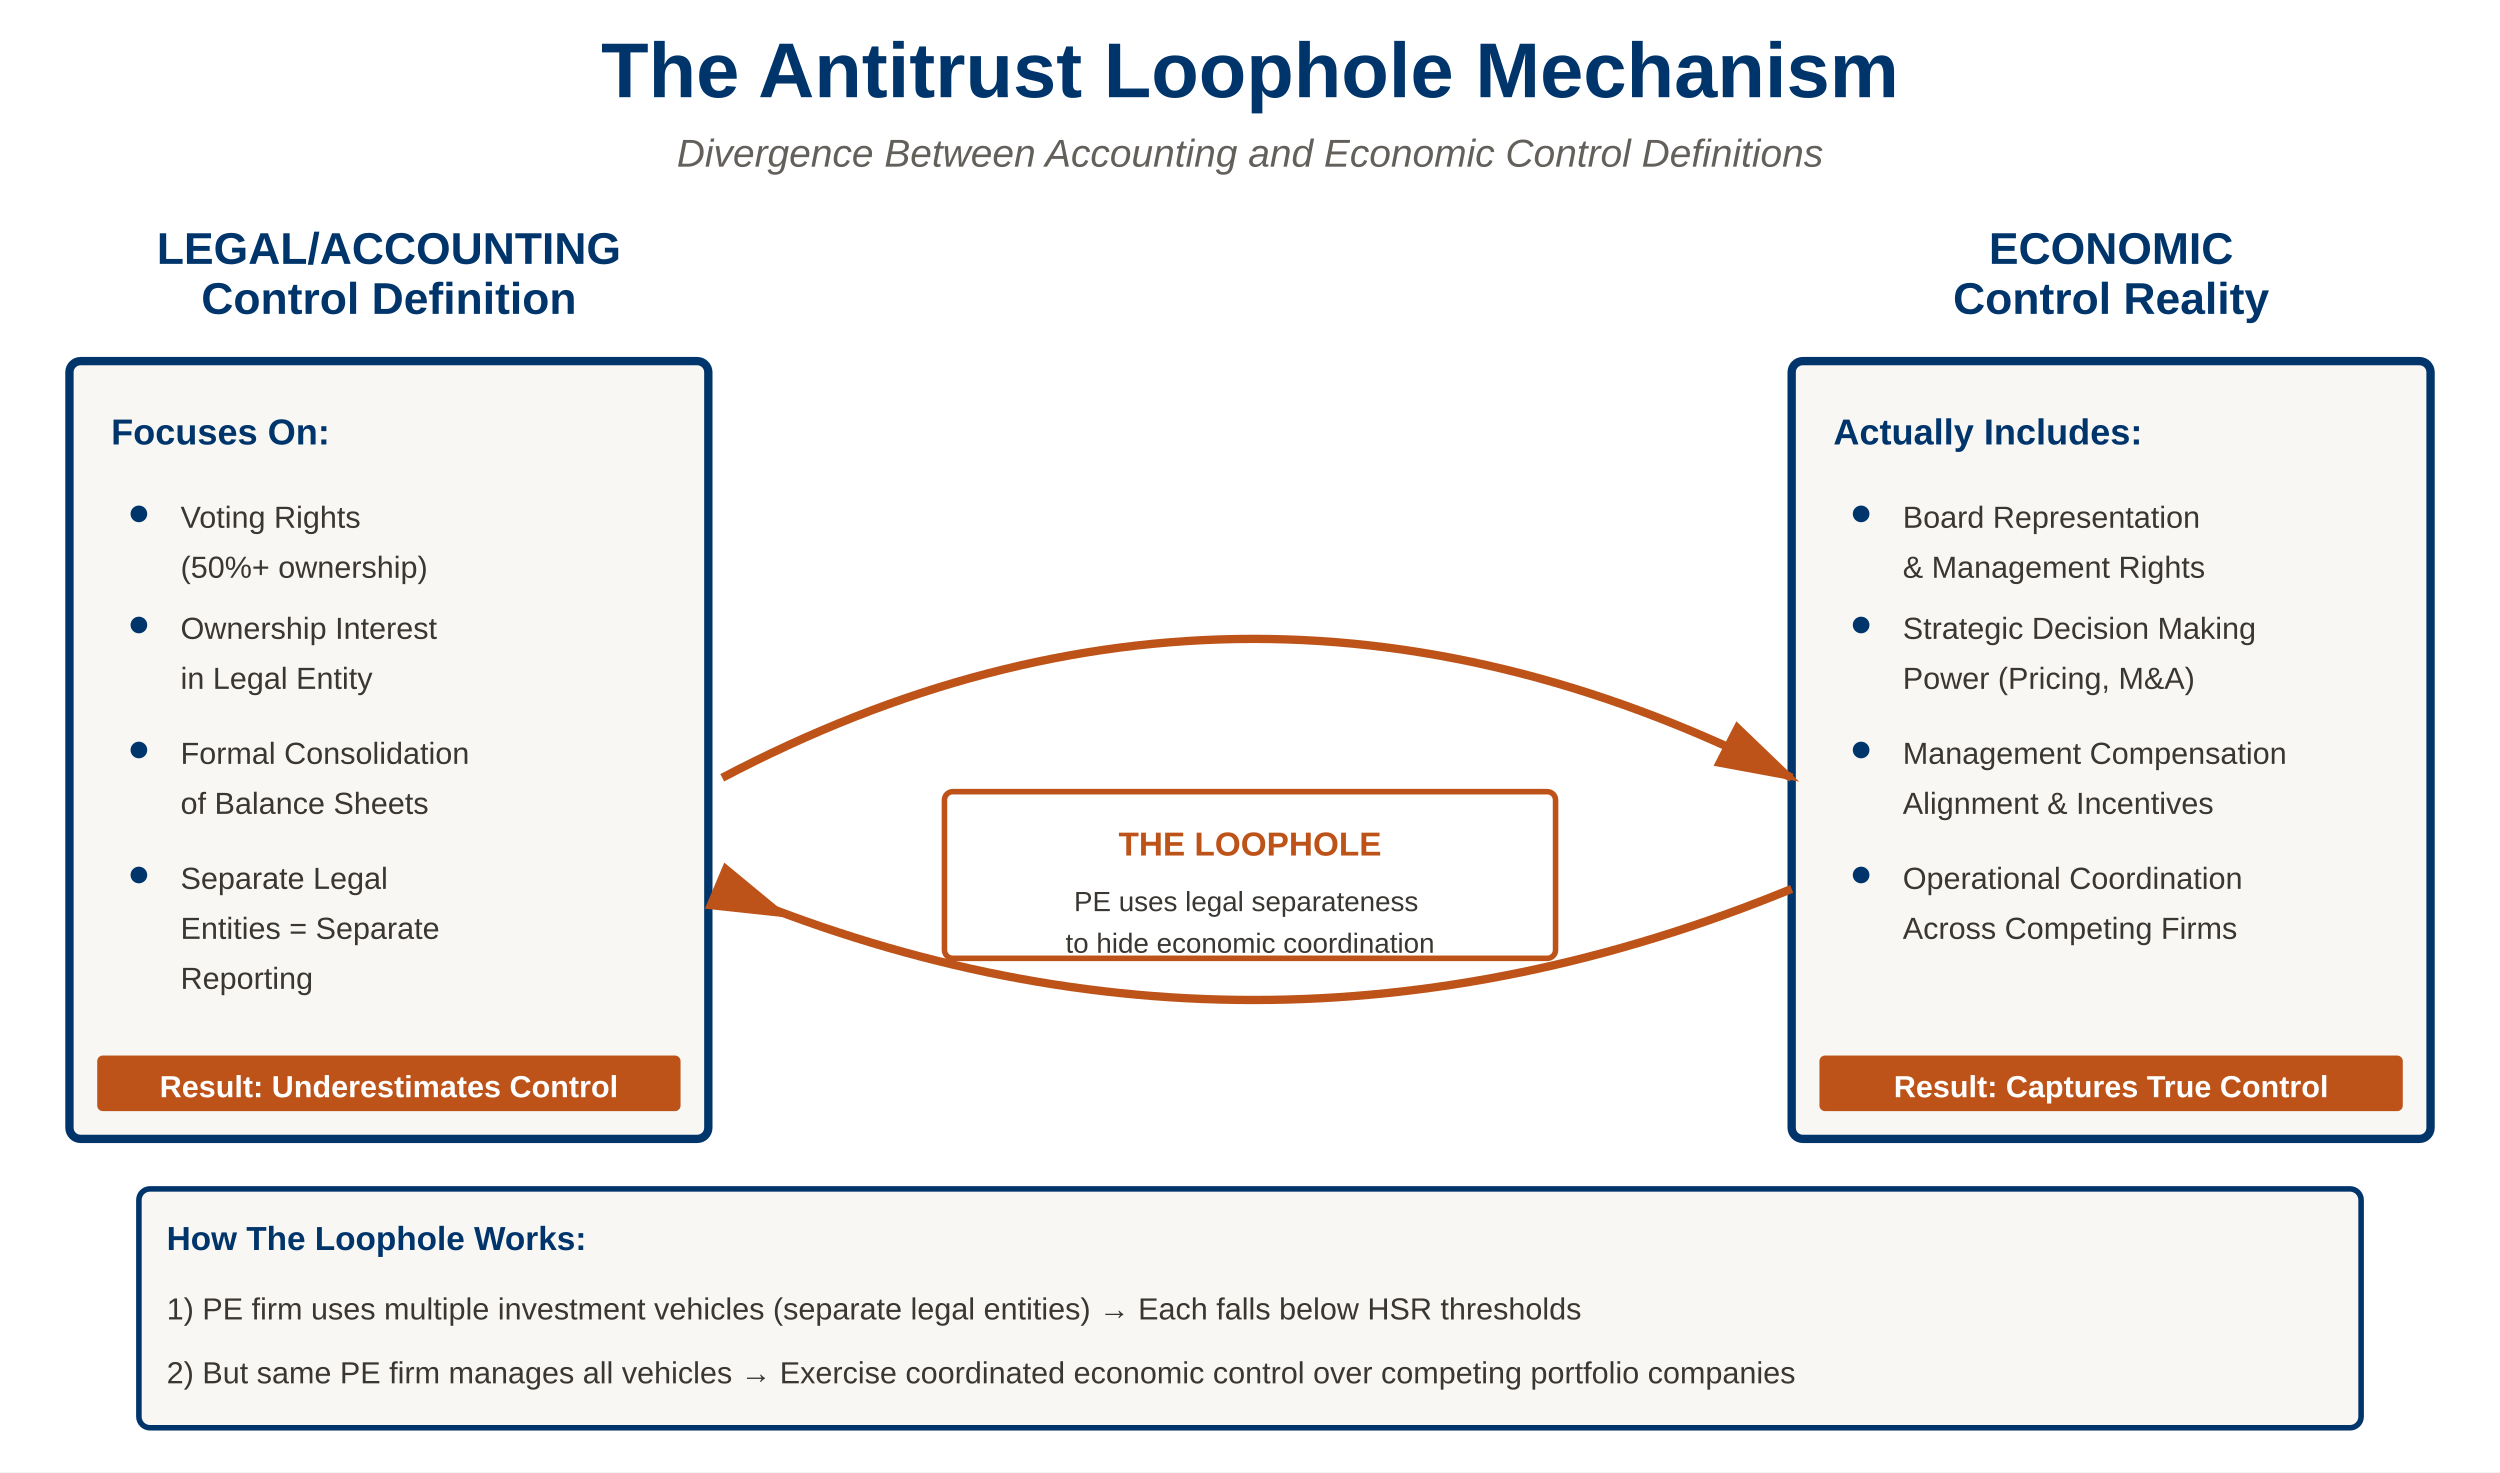
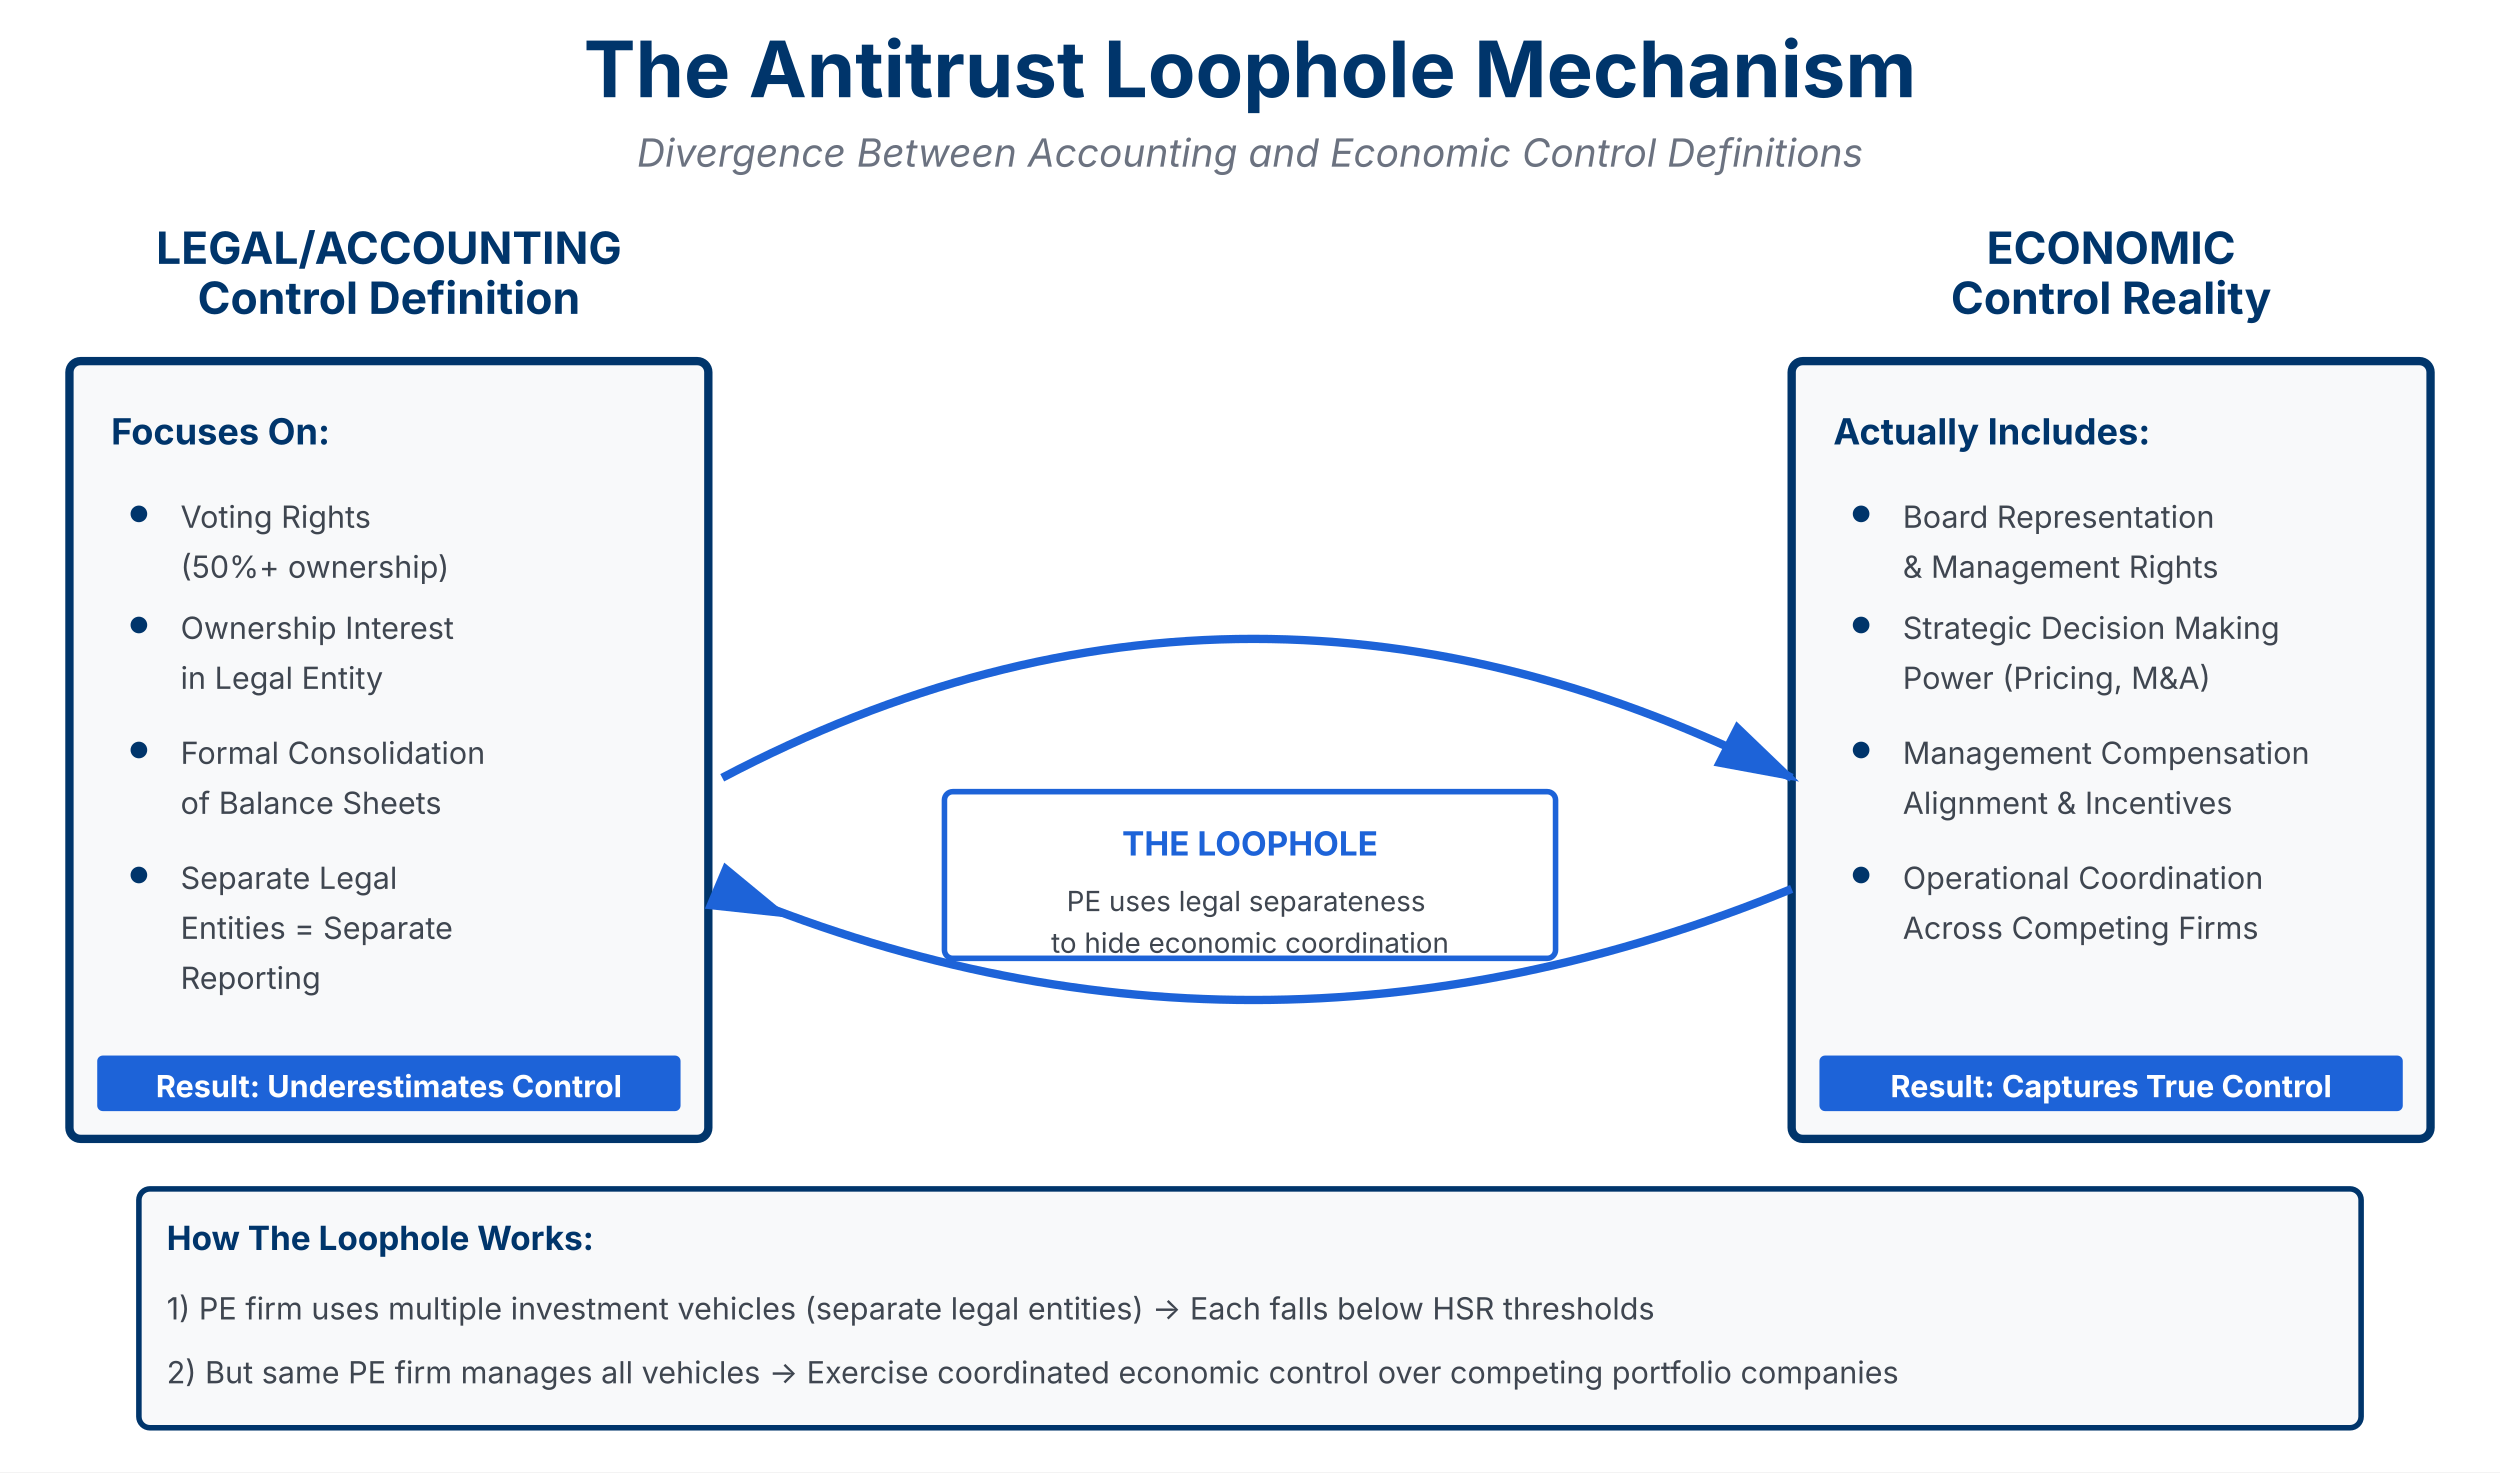
- <svg xmlns="http://www.w3.org/2000/svg" viewBox="0 0 900 530" font-family="'Helvetica Neue', Arial, sans-serif">
+ <svg xmlns="http://www.w3.org/2000/svg" viewBox="0 0 900 530" font-family="Inter, 'Helvetica Neue', Arial, sans-serif">
  <rect width="900" height="530" fill="#ffffff" />
  <text x="450" y="35" font-size="28" font-weight="bold" text-anchor="middle" fill="#00356b">
    The Antitrust Loophole Mechanism
  </text>
-   <text x="450" y="60" font-size="14" text-anchor="middle" fill="#63605b" font-style="italic">
+   <text x="450" y="60" font-size="14" text-anchor="middle" fill="#6b7280" font-style="italic">
    Divergence Between Accounting and Economic Control Definitions
  </text>
  <text x="140" y="95" font-size="16" font-weight="bold" fill="#00356b" text-anchor="middle">
    LEGAL/ACCOUNTING
  </text>
  <text x="140" y="113" font-size="16" font-weight="bold" fill="#00356b" text-anchor="middle">
    Control Definition
  </text>
-   <rect x="25" y="130" width="230" height="280" fill="#f9f7f4" stroke="#00356b" stroke-width="3" rx="4" />
+   <rect x="25" y="130" width="230" height="280" fill="#f8f9fa" stroke="#00356b" stroke-width="3" rx="4" />
  <text x="40" y="160" font-size="13" font-weight="bold" fill="#00356b">
    Focuses On:
  </text>
  <circle cx="50" cy="185" r="3" fill="#00356b" />
-   <text x="65" y="190" font-size="11" fill="#3a3632">
+   <text x="65" y="190" font-size="11" fill="#3f4650">
    <tspan>Voting Rights</tspan>
    <tspan x="65" dy="18">(50%+ ownership)</tspan>
  </text>
  <circle cx="50" cy="225" r="3" fill="#00356b" />
-   <text x="65" y="230" font-size="11" fill="#3a3632">
+   <text x="65" y="230" font-size="11" fill="#3f4650">
    <tspan>Ownership Interest</tspan>
    <tspan x="65" dy="18">in Legal Entity</tspan>
  </text>
  <circle cx="50" cy="270" r="3" fill="#00356b" />
-   <text x="65" y="275" font-size="11" fill="#3a3632">
+   <text x="65" y="275" font-size="11" fill="#3f4650">
    <tspan>Formal Consolidation</tspan>
    <tspan x="65" dy="18">of Balance Sheets</tspan>
  </text>
  <circle cx="50" cy="315" r="3" fill="#00356b" />
-   <text x="65" y="320" font-size="11" fill="#3a3632">
+   <text x="65" y="320" font-size="11" fill="#3f4650">
    <tspan>Separate Legal</tspan>
    <tspan x="65" dy="18">Entities = Separate</tspan>
    <tspan x="65" dy="18">Reporting</tspan>
  </text>
-   <rect x="35" y="380" width="210" height="20" fill="#bd5319" rx="2" />
+   <rect x="35" y="380" width="210" height="20" fill="#1d63d8" rx="2" />
  <text x="140" y="395" font-size="11" font-weight="bold" fill="white" text-anchor="middle">
    Result: Underestimates Control
  </text>
  <text x="760" y="95" font-size="16" font-weight="bold" fill="#00356b" text-anchor="middle">
    ECONOMIC
  </text>
  <text x="760" y="113" font-size="16" font-weight="bold" fill="#00356b" text-anchor="middle">
    Control Reality
  </text>
-   <rect x="645" y="130" width="230" height="280" fill="#f9f7f4" stroke="#00356b" stroke-width="3" rx="4" />
+   <rect x="645" y="130" width="230" height="280" fill="#f8f9fa" stroke="#00356b" stroke-width="3" rx="4" />
  <text x="660" y="160" font-size="13" font-weight="bold" fill="#00356b">
    Actually Includes:
  </text>
  <circle cx="670" cy="185" r="3" fill="#00356b" />
-   <text x="685" y="190" font-size="11" fill="#3a3632">
+   <text x="685" y="190" font-size="11" fill="#3f4650">
    <tspan>Board Representation</tspan>
    <tspan x="685" dy="18">&amp; Management Rights</tspan>
  </text>
  <circle cx="670" cy="225" r="3" fill="#00356b" />
-   <text x="685" y="230" font-size="11" fill="#3a3632">
+   <text x="685" y="230" font-size="11" fill="#3f4650">
    <tspan>Strategic Decision Making</tspan>
    <tspan x="685" dy="18">Power (Pricing, M&amp;A)</tspan>
  </text>
  <circle cx="670" cy="270" r="3" fill="#00356b" />
-   <text x="685" y="275" font-size="11" fill="#3a3632">
+   <text x="685" y="275" font-size="11" fill="#3f4650">
    <tspan>Management Compensation</tspan>
    <tspan x="685" dy="18">Alignment &amp; Incentives</tspan>
  </text>
  <circle cx="670" cy="315" r="3" fill="#00356b" />
-   <text x="685" y="320" font-size="11" fill="#3a3632">
+   <text x="685" y="320" font-size="11" fill="#3f4650">
    <tspan>Operational Coordination</tspan>
    <tspan x="685" dy="18">Across Competing Firms</tspan>
  </text>
-   <rect x="655" y="380" width="210" height="20" fill="#bd5319" rx="2" />
+   <rect x="655" y="380" width="210" height="20" fill="#1d63d8" rx="2" />
  <text x="760" y="395" font-size="11" font-weight="bold" fill="white" text-anchor="middle">
    Result: Captures True Control
  </text>
  <defs>
    <marker id="arrowhead-right" markerWidth="10" markerHeight="10" refX="9" refY="3" orient="auto">
-       <polygon points="0 0, 10 3, 0 6" fill="#bd5319" />
+       <polygon points="0 0, 10 3, 0 6" fill="#1d63d8" />
    </marker>
    <marker id="arrowhead-left" markerWidth="10" markerHeight="10" refX="9" refY="3" orient="auto">
-       <polygon points="10 0, 0 3, 10 6" fill="#bd5319" />
+       <polygon points="10 0, 0 3, 10 6" fill="#1d63d8" />
    </marker>
  </defs>
-   <path d="M 260 280 Q 450 180 645 280" stroke="#bd5319" stroke-width="3" fill="none" marker-end="url(#arrowhead-right)" />
-   <path d="M 645 320 Q 450 400 260 320" stroke="#bd5319" stroke-width="3" fill="none" marker-end="url(#arrowhead-left)" />
-   <rect x="340" y="285" width="220" height="60" fill="white" stroke="#bd5319" stroke-width="2" rx="3" />
-   <text x="450" y="308" font-size="12" font-weight="bold" text-anchor="middle" fill="#bd5319">
+   <path d="M 260 280 Q 450 180 645 280" stroke="#1d63d8" stroke-width="3" fill="none" marker-end="url(#arrowhead-right)" />
+   <path d="M 645 320 Q 450 400 260 320" stroke="#1d63d8" stroke-width="3" fill="none" marker-end="url(#arrowhead-left)" />
+   <rect x="340" y="285" width="220" height="60" fill="white" stroke="#1d63d8" stroke-width="2" rx="3" />
+   <text x="450" y="308" font-size="12" font-weight="bold" text-anchor="middle" fill="#1d63d8">
    THE LOOPHOLE
  </text>
-   <text x="450" y="328" font-size="10" text-anchor="middle" fill="#3a3632">
+   <text x="450" y="328" font-size="10" text-anchor="middle" fill="#3f4650">
    <tspan>PE uses legal separateness</tspan>
    <tspan x="450" dy="15">to hide economic coordination</tspan>
  </text>
  <g>
-     <rect x="50" y="428" width="800" height="86" fill="#f9f7f4" stroke="#00356b" stroke-width="2" rx="4" />
+     <rect x="50" y="428" width="800" height="86" fill="#f8f9fa" stroke="#00356b" stroke-width="2" rx="4" />
    <text x="60" y="450" font-size="12" font-weight="bold" fill="#00356b">
      How The Loophole Works:
    </text>
-     <text x="60" y="475" font-size="11" fill="#3a3632">
+     <text x="60" y="475" font-size="11" fill="#3f4650">
      <tspan>1) PE firm uses multiple investment vehicles (separate legal entities) → Each falls below HSR thresholds</tspan>
    </text>
-     <text x="60" y="498" font-size="11" fill="#3a3632">
+     <text x="60" y="498" font-size="11" fill="#3f4650">
      <tspan>2) But same PE firm manages all vehicles → Exercise coordinated economic control over competing portfolio companies</tspan>
    </text>
  </g>
</svg>
